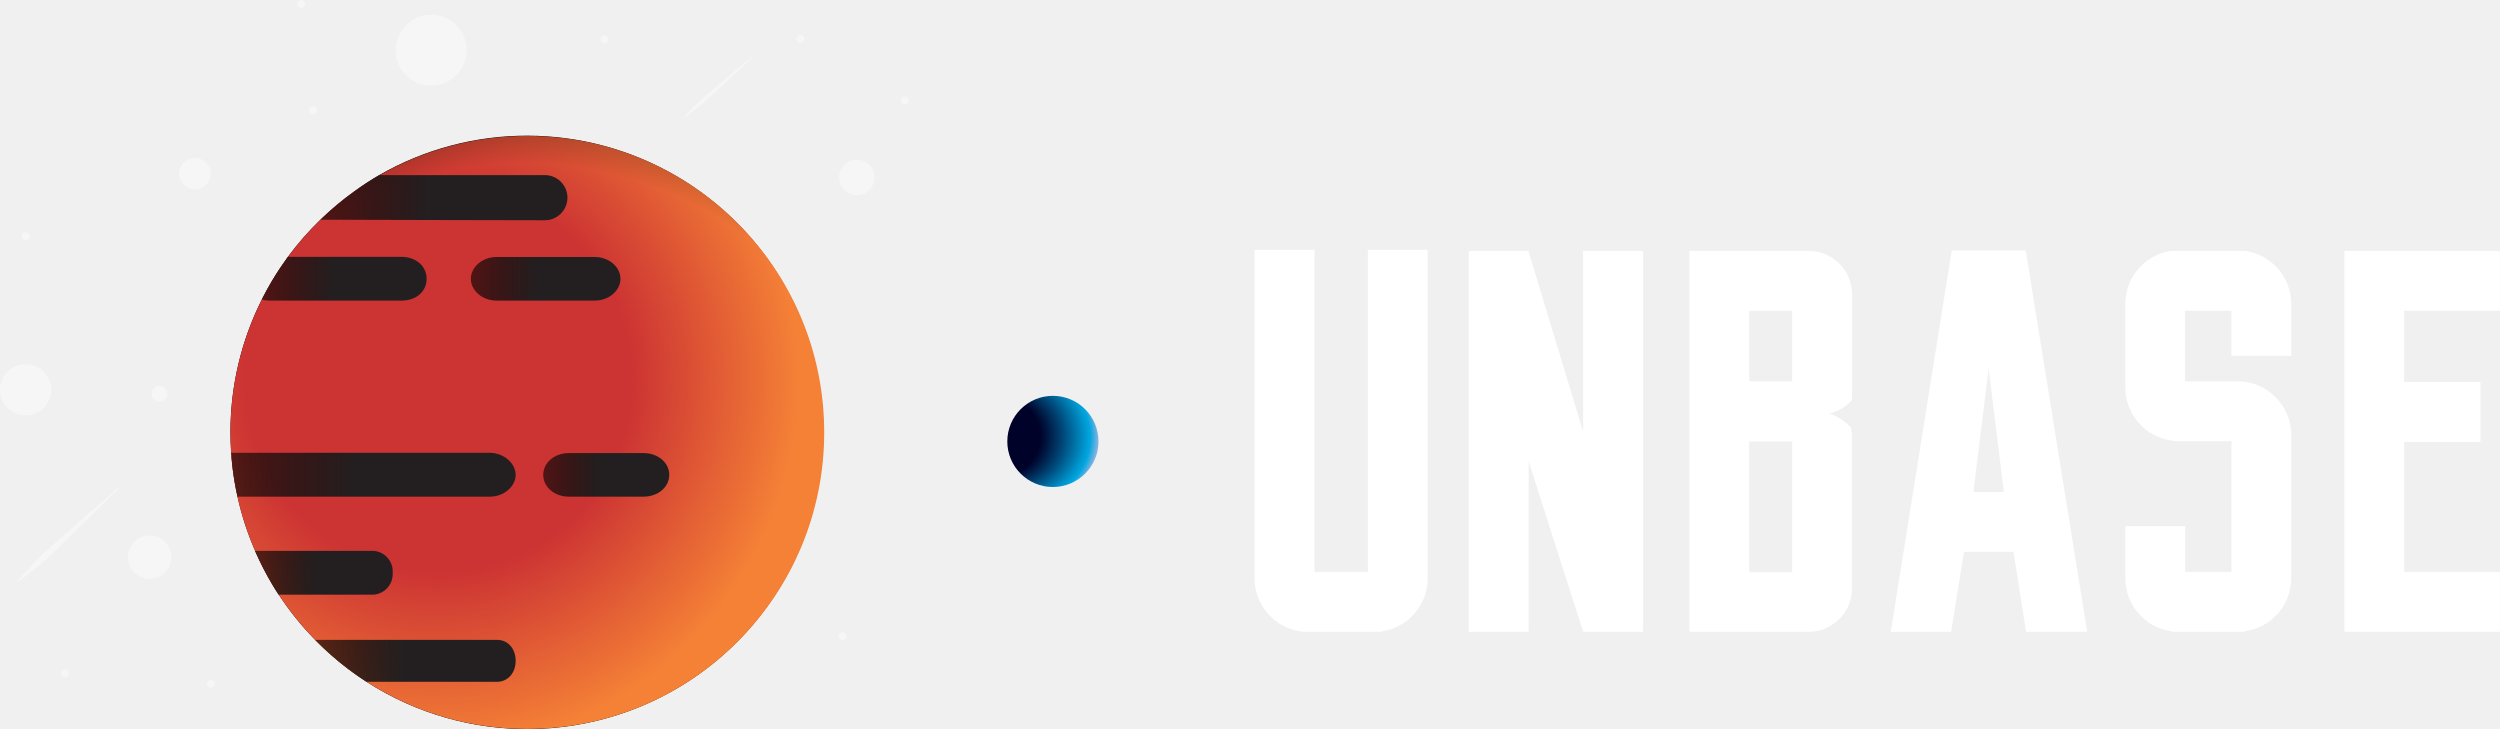
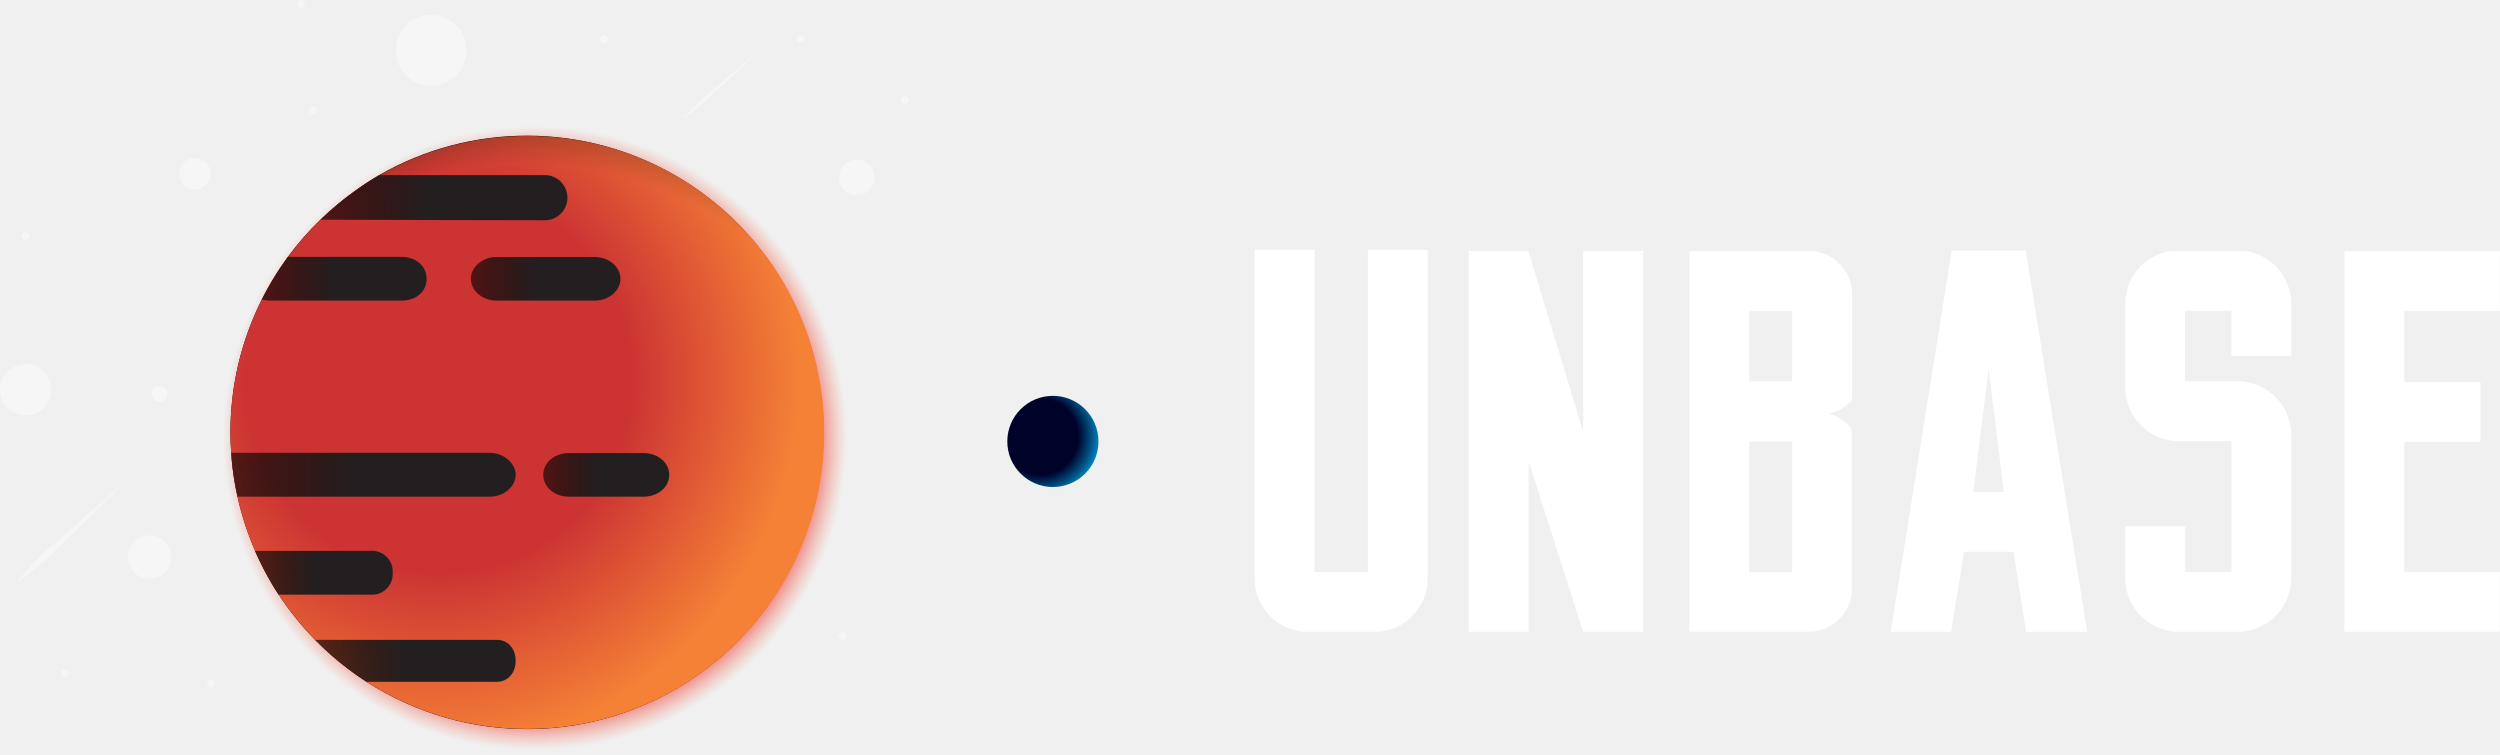
- <svg xmlns="http://www.w3.org/2000/svg" xmlns:xlink="http://www.w3.org/1999/xlink" viewBox="0 0 459.02 133.84">
+ <svg xmlns="http://www.w3.org/2000/svg" xmlns:xlink="http://www.w3.org/1999/xlink" viewBox="0 0 459.02 138.58">
  <defs>
-     <style>.cls-1{mix-blend-mode:multiply;fill:url(#radial-gradient);}.cls-2{mask:url(#mask);}.cls-3{fill:url(#radial-gradient-2);}.cls-13,.cls-4{fill:#fff;}.cls-5{fill:url(#linear-gradient);}.cls-6{fill:url(#linear-gradient-2);}.cls-7{fill:url(#linear-gradient-3);}.cls-8{fill:url(#linear-gradient-4);}.cls-9{fill:url(#linear-gradient-5);}.cls-10{fill:url(#linear-gradient-6);}.cls-11{fill:url(#linear-gradient-7);}.cls-12{stroke-miterlimit:10;fill:url(#radial-gradient-3);stroke:url(#radial-gradient-4);}.cls-13{opacity:0.41;}</style>
+     <style>.cls-1{mix-blend-mode:multiply;fill:url(#radial-gradient);}.cls-2{fill:url(#radial-gradient-2);}.cls-3{mask:url(#mask);}.cls-4{fill:url(#radial-gradient-3);}.cls-14,.cls-5{fill:#fff;}.cls-6{fill:url(#linear-gradient);}.cls-7{fill:url(#linear-gradient-2);}.cls-8{fill:url(#linear-gradient-3);}.cls-9{fill:url(#linear-gradient-4);}.cls-10{fill:url(#linear-gradient-5);}.cls-11{fill:url(#linear-gradient-6);}.cls-12{fill:url(#linear-gradient-7);}.cls-13{stroke-miterlimit:10;fill:url(#radial-gradient-4);stroke:url(#radial-gradient-5);}.cls-14{opacity:0.41;}</style>
    <radialGradient id="radial-gradient" cx="116.02" cy="72.13" fx="41.823" fy="126.268" r="91.85" gradientTransform="translate(-1.83 9.94) scale(1.02 1.02)" gradientUnits="userSpaceOnUse">
      <stop offset="0.73" stop-color="#fff" />
      <stop offset="0.89" stop-color="#231f20" />
    </radialGradient>
+     <radialGradient id="radial-gradient-2" cx="98.42" cy="79.41" r="57.28" gradientTransform="translate(-0.2 1.06)" gradientUnits="userSpaceOnUse">
+       <stop offset="0.86" stop-color="#ed1c24" />
+       <stop offset="1" stop-color="#f5876c" stop-opacity="0" />
+     </radialGradient>
    <mask id="mask" x="40.79" y="24.18" width="110.94" height="110.79" maskUnits="userSpaceOnUse">
      <ellipse class="cls-1" cx="96.26" cy="79.58" rx="55.47" ry="55.4" />
    </mask>
-     <radialGradient id="radial-gradient-2" cx="75.88" cy="69.65" fx="82.891" r="113.96" gradientTransform="translate(-0.2)" gradientUnits="userSpaceOnUse">
+     <radialGradient id="radial-gradient-3" cx="75.88" cy="69.65" fx="82.891" r="113.96" gradientTransform="translate(-0.2)" gradientUnits="userSpaceOnUse">
      <stop offset="0.31" stop-color="#c33" />
      <stop offset="0.6" stop-color="#f58136" />
    </radialGradient>
    <linearGradient id="linear-gradient" x1="48.07" y1="51.19" x2="78.33" y2="51.19" gradientUnits="userSpaceOnUse">
      <stop offset="0" stop-opacity="0.6" />
      <stop offset="0.44" stop-color="#231f20" />
    </linearGradient>
    <linearGradient id="linear-gradient-2" x1="46.85" y1="105.19" x2="72.1" y2="105.19" xlink:href="#linear-gradient" />
    <linearGradient id="linear-gradient-3" x1="42.45" y1="87.19" x2="94.68" y2="87.19" xlink:href="#linear-gradient" />
    <linearGradient id="linear-gradient-4" x1="57.87" y1="121.32" x2="94.68" y2="121.32" xlink:href="#linear-gradient" />
    <linearGradient id="linear-gradient-5" x1="99.74" y1="87.19" x2="122.87" y2="87.19" xlink:href="#linear-gradient" />
    <linearGradient id="linear-gradient-6" x1="86.45" y1="51.19" x2="113.92" y2="51.19" xlink:href="#linear-gradient" />
    <linearGradient id="linear-gradient-7" x1="58.85" y1="36.32" x2="104.19" y2="36.32" xlink:href="#linear-gradient" />
-     <radialGradient id="radial-gradient-3" cx="153.89" cy="-1214.66" fx="166.899" r="14.84" gradientTransform="translate(344.79 -1134.47) rotate(180)" gradientUnits="userSpaceOnUse">
+     <radialGradient id="radial-gradient-4" cx="153.89" cy="-1214.66" r="14.84" gradientTransform="translate(344.79 -1134.47) rotate(180)" gradientUnits="userSpaceOnUse">
      <stop offset="0.47" stop-color="#00022a" />
      <stop offset="0.52" stop-color="#001741" />
      <stop offset="0.63" stop-color="#004c7d" />
      <stop offset="0.79" stop-color="#00a2db" />
      <stop offset="0.8" stop-color="#00a5df" />
      <stop offset="0.85" stop-color="#7cb3e1" />
    </radialGradient>
-     <radialGradient id="radial-gradient-4" cx="151.46" cy="-1215.52" r="8.87" gradientTransform="translate(344.79 -1134.47) rotate(180)" gradientUnits="userSpaceOnUse">
+     <radialGradient id="radial-gradient-5" cx="151.46" cy="-1215.52" r="8.87" gradientTransform="translate(344.79 -1134.47) rotate(180)" gradientUnits="userSpaceOnUse">
      <stop offset="0" stop-color="#005e9b" />
      <stop offset="0" stop-color="#015f9c" stop-opacity="0" />
    </radialGradient>
  </defs>
  <g id="Layer_2" data-name="Layer 2">
    <g id="Layer_1-2" data-name="Layer 1">
      <g id="_Group_" data-name="&lt;Group&gt;">
+         <ellipse class="cls-2" cx="98.75" cy="79.41" rx="59.25" ry="59.17" />
        <path d="M151.19,79.4a54.41,54.41,0,0,1-93.32,38.09,53.86,53.86,0,0,1-6.68-8.3c-.41-.61-.79-1.23-1.17-1.86a54.91,54.91,0,0,1-3.09-6,1.56,1.56,0,0,1-.08-.19,53.39,53.39,0,0,1-3.25-10c-.1-.45-.19-.9-.28-1.35a51.1,51.1,0,0,1-.8-5.7c0-.32,0-.63-.07-1-.1-1.25-.14-2.51-.14-3.79A54.18,54.18,0,0,1,48.07,55l.33-.65a52.64,52.64,0,0,1,3-5.09c.47-.71,1-1.41,1.46-2.1a54.34,54.34,0,0,1,6-6.85,54.91,54.91,0,0,1,6.21-5.19,51.41,51.41,0,0,1,4.6-3A54.44,54.44,0,0,1,151.19,79.4Z" />
-         <g class="cls-2">
-           <ellipse class="cls-3" cx="96.82" cy="79.4" rx="54.51" ry="54.44" />
+         <g class="cls-3">
+           <ellipse class="cls-4" cx="96.82" cy="79.4" rx="54.51" ry="54.44" />
        </g>
        <g id="_Group_2" data-name="&lt;Group&gt;">
-           <path id="_Compound_Path_" data-name="&lt;Compound Path&gt;" class="cls-4" d="M262.13,45.87V106.1a9.43,9.43,0,0,1-2.4,6.49,9.29,9.29,0,0,1-5.89,3.3l-.2.1H238.85l-.2-.1a9.28,9.28,0,0,1-5.89-3.3,9.44,9.44,0,0,1-2.4-6.49V45.87h11V105h9.79V45.87Z" />
-           <path id="_Compound_Path_2" data-name="&lt;Compound Path&gt;" class="cls-4" d="M301.68,46.07V116h-11l-10-31.27V116h-11V46.07h11v.2l10,33V46.07h11Z" />
-           <path id="_Compound_Path_3" data-name="&lt;Compound Path&gt;" class="cls-4" d="M340.06,73.44a8.15,8.15,0,0,1-4.2,2.5,8.73,8.73,0,0,1,4,2.6c.07.33.12.65.15.95a8.74,8.74,0,0,1,0,.95V108.1a7.54,7.54,0,0,1-2.35,5.59,7.78,7.78,0,0,1-5.64,2.3H310.19V46.07h21.88a8,8,0,0,1,8,8Zm-11-16.38h-7.89V70h7.89Zm0,24h-7.89v24h7.89Z" />
-           <path id="_Compound_Path_4" data-name="&lt;Compound Path&gt;" class="cls-4" d="M358.24,116H347.16l11.19-70h13.59l11.29,70H372l-2.3-14.68h-9.09Zm6.89-48.35-2.8,22.68h5.59Z" />
-           <path id="_Compound_Path_5" data-name="&lt;Compound Path&gt;" class="cls-4" d="M418.29,49.36a9.92,9.92,0,0,1,2.4,6.49v9.49h-11V57.05H401.2V70h9.44a9.74,9.74,0,0,1,7.13,2.89A9.59,9.59,0,0,1,420.68,80v26.12a9.83,9.83,0,0,1-8.39,9.77l-.2.1H398.81l-.2-.1a9.84,9.84,0,0,1-8.39-9.79V96.61h11V105h8.49V81h-9.49a9.89,9.89,0,0,1-10-10V55.86a9.84,9.84,0,0,1,8.39-9.79h13.69A10,10,0,0,1,418.29,49.36Z" />
-           <path id="_Compound_Path_6" data-name="&lt;Compound Path&gt;" class="cls-4" d="M459,46.07v11H441.43V70.14h14v11h-14V105H459v11H430.45V46.07H459Z" />
+           <path id="_Compound_Path_" data-name="&lt;Compound Path&gt;" class="cls-5" d="M262.13,45.87V106.1a9.43,9.43,0,0,1-2.4,6.49,9.29,9.29,0,0,1-5.89,3.3l-.2.1H238.85l-.2-.1a9.28,9.28,0,0,1-5.89-3.3,9.44,9.44,0,0,1-2.4-6.49V45.87h11V105h9.79V45.87Z" />
+           <path id="_Compound_Path_2" data-name="&lt;Compound Path&gt;" class="cls-5" d="M301.68,46.07V116h-11l-10-31.27V116h-11V46.07h11v.2l10,33V46.07h11Z" />
+           <path id="_Compound_Path_3" data-name="&lt;Compound Path&gt;" class="cls-5" d="M340.06,73.44a8.15,8.15,0,0,1-4.2,2.5,8.73,8.73,0,0,1,4,2.6c.07.33.12.65.15.95a8.74,8.74,0,0,1,0,.95V108.1a7.54,7.54,0,0,1-2.35,5.59,7.78,7.78,0,0,1-5.64,2.3H310.19V46.07h21.88a8,8,0,0,1,8,8Zm-11-16.38h-7.89V70h7.89Zm0,24h-7.89v24h7.89Z" />
+           <path id="_Compound_Path_4" data-name="&lt;Compound Path&gt;" class="cls-5" d="M358.24,116H347.16l11.19-70h13.59l11.29,70H372l-2.3-14.68h-9.09Zm6.89-48.35-2.8,22.68h5.59Z" />
+           <path id="_Compound_Path_5" data-name="&lt;Compound Path&gt;" class="cls-5" d="M418.29,49.36a9.92,9.92,0,0,1,2.4,6.49v9.49h-11V57.05H401.2V70h9.44a9.74,9.74,0,0,1,7.13,2.89A9.59,9.59,0,0,1,420.68,80v26.12a9.83,9.83,0,0,1-8.39,9.77l-.2.1H398.81l-.2-.1a9.84,9.84,0,0,1-8.39-9.79V96.61h11V105h8.49V81h-9.49a9.89,9.89,0,0,1-10-10V55.86a9.84,9.84,0,0,1,8.39-9.79h13.69A10,10,0,0,1,418.29,49.36Z" />
+           <path id="_Compound_Path_6" data-name="&lt;Compound Path&gt;" class="cls-5" d="M459,46.07v11H441.43V70.14h14v11h-14V105H459v11H430.45V46.07H459Z" />
        </g>
        <g id="_Group_3" data-name="&lt;Group&gt;">
-           <path class="cls-5" d="M78.33,51.19c0,2.39-2,4-4.53,4H49.39A5.19,5.19,0,0,1,48.07,55l.33-.65a52.64,52.64,0,0,1,3-5.09c.47-.71,1-1.41,1.46-2.1H73.8C76.3,47.19,78.33,48.8,78.33,51.19Z" />
+           <path class="cls-6" d="M78.33,51.19c0,2.39-2,4-4.53,4H49.39A5.19,5.19,0,0,1,48.07,55l.33-.65a52.64,52.64,0,0,1,3-5.09c.47-.71,1-1.41,1.46-2.1H73.8C76.3,47.19,78.33,48.8,78.33,51.19Z" />
        </g>
        <g id="_Group_4" data-name="&lt;Group&gt;">
-           <path class="cls-6" d="M72.1,105.19a3.79,3.79,0,0,1-3.95,4h-17c-.41-.61-.79-1.23-1.17-1.86a54.91,54.91,0,0,1-3.09-6,1.56,1.56,0,0,1-.08-.19h21.3A3.79,3.79,0,0,1,72.1,105.19Z" />
+           <path class="cls-7" d="M72.1,105.19a3.79,3.79,0,0,1-3.95,4h-17c-.41-.61-.79-1.23-1.17-1.86a54.91,54.91,0,0,1-3.09-6,1.56,1.56,0,0,1-.08-.19h21.3A3.79,3.79,0,0,1,72.1,105.19Z" />
        </g>
        <g id="_Group_6" data-name="&lt;Group&gt;">
-           <path class="cls-7" d="M94.68,87.19c0,2.07-2.1,4-4.7,4H43.6c-.1-.45-.19-.9-.28-1.35a51.1,51.1,0,0,1-.8-5.7c0-.32,0-.63-.07-1H90C92.58,83.19,94.68,85.12,94.68,87.19Z" />
+           <path class="cls-8" d="M94.68,87.19c0,2.07-2.1,4-4.7,4H43.6c-.1-.45-.19-.9-.28-1.35a51.1,51.1,0,0,1-.8-5.7c0-.32,0-.63-.07-1H90C92.58,83.19,94.68,85.12,94.68,87.19Z" />
        </g>
        <g id="_Group_7" data-name="&lt;Group&gt;">
-           <path class="cls-8" d="M94.68,121.32c0,2.35-1.54,3.87-3.44,3.87H67.3a54.23,54.23,0,0,1-9.43-7.7c11.13,0,22.24,0,33.37,0C93.14,117.44,94.68,119,94.68,121.32Z" />
+           <path class="cls-9" d="M94.68,121.32c0,2.35-1.54,3.87-3.44,3.87H67.3a54.23,54.23,0,0,1-9.43-7.7c11.13,0,22.24,0,33.37,0C93.14,117.44,94.68,119,94.68,121.32Z" />
        </g>
        <g id="_Group_8" data-name="&lt;Group&gt;">
-           <path id="_Path_" data-name="&lt;Path&gt;" class="cls-9" d="M118.17,91.19H104.44c-2.6,0-4.7-1.73-4.7-4s2.1-4,4.7-4h13.74c2.6,0,4.7,1.73,4.7,4S120.77,91.19,118.17,91.19Z" />
+           <path id="_Path_" data-name="&lt;Path&gt;" class="cls-10" d="M118.17,91.19H104.44c-2.6,0-4.7-1.73-4.7-4s2.1-4,4.7-4h13.74c2.6,0,4.7,1.73,4.7,4S120.77,91.19,118.17,91.19Z" />
        </g>
        <g id="_Group_9" data-name="&lt;Group&gt;">
-           <path id="_Path_2" data-name="&lt;Path&gt;" class="cls-10" d="M109.22,55.19H91.15c-2.6,0-4.7-1.85-4.7-4s2.1-4,4.7-4h18.07c2.6,0,4.7,1.85,4.7,4S111.81,55.19,109.22,55.19Z" />
+           <path id="_Path_2" data-name="&lt;Path&gt;" class="cls-11" d="M109.22,55.19H91.15c-2.6,0-4.7-1.85-4.7-4s2.1-4,4.7-4h18.07c2.6,0,4.7,1.85,4.7,4S111.81,55.19,109.22,55.19Z" />
        </g>
        <g id="_Group_10" data-name="&lt;Group&gt;">
-           <path class="cls-11" d="M104.19,36.32a4.16,4.16,0,0,1-4.29,4.12c-13.69,0-27.37-.08-41.05-.1a54.91,54.91,0,0,1,6.21-5.19,51.41,51.41,0,0,1,4.6-3H99.9A4.16,4.16,0,0,1,104.19,36.32Z" />
+           <path class="cls-12" d="M104.19,36.32a4.16,4.16,0,0,1-4.29,4.12c-13.69,0-27.37-.08-41.05-.1a54.91,54.91,0,0,1,6.21-5.19,51.41,51.41,0,0,1,4.6-3H99.9A4.16,4.16,0,0,1,104.19,36.32Z" />
        </g>
-         <circle id="_Path_3" data-name="&lt;Path&gt;" class="cls-12" cx="193.32" cy="81.05" r="8.37" />
-         <circle id="_Path_4" data-name="&lt;Path&gt;" class="cls-13" cx="79.16" cy="9.22" r="6.51" />
-         <circle id="_Path_5" data-name="&lt;Path&gt;" class="cls-13" cx="27.47" cy="102.29" r="3.98" />
-         <circle id="_Path_6" data-name="&lt;Path&gt;" class="cls-13" cx="29.28" cy="72.29" r="1.45" />
-         <circle id="_Path_7" data-name="&lt;Path&gt;" class="cls-13" cx="38.72" cy="125.54" r="0.72" />
-         <circle id="_Path_8" data-name="&lt;Path&gt;" class="cls-13" cx="4.7" cy="43.37" r="0.72" />
-         <circle id="_Path_9" data-name="&lt;Path&gt;" class="cls-13" cx="154.7" cy="116.81" r="0.72" />
-         <circle id="_Path_10" data-name="&lt;Path&gt;" class="cls-13" cx="110.97" cy="7.23" r="0.72" />
-         <circle id="_Path_11" data-name="&lt;Path&gt;" class="cls-13" cx="146.96" cy="7.13" r="0.72" />
-         <circle id="_Path_12" data-name="&lt;Path&gt;" class="cls-13" cx="166.15" cy="18.43" r="0.72" />
-         <circle id="_Path_13" data-name="&lt;Path&gt;" class="cls-13" cx="11.93" cy="123.62" r="0.72" />
-         <circle id="_Path_14" data-name="&lt;Path&gt;" class="cls-13" cx="55.3" cy="0.72" r="0.72" />
-         <circle id="_Path_15" data-name="&lt;Path&gt;" class="cls-13" cx="57.47" cy="20.24" r="0.72" />
-         <circle id="_Path_16" data-name="&lt;Path&gt;" class="cls-13" cx="35.78" cy="31.88" r="2.89" />
-         <circle id="_Path_17" data-name="&lt;Path&gt;" class="cls-13" cx="157.32" cy="32.57" r="3.25" />
-         <circle id="_Path_18" data-name="&lt;Path&gt;" class="cls-13" cx="4.7" cy="71.57" r="4.7" />
-         <path id="_Path_19" data-name="&lt;Path&gt;" class="cls-13" d="M138.83,9.84l-2,1.9c-1.19,1.14-2.81,2.65-4.42,4.16L131.21,17c-.39.38-.78.74-1.17,1.09s-.77.67-1.14,1l-1,.85c-1.31,1-2.27,1.66-2.27,1.66l-.06-.05s.7-.85,1.87-2l1-.93c.34-.33.71-.67,1.1-1s.8-.69,1.22-1L132,15.5c1.7-1.43,3.39-2.87,4.67-3.93l2.14-1.77Z" />
-         <path id="_Path_20" data-name="&lt;Path&gt;" class="cls-13" d="M21.93,89.54l-2.83,2.81c-1.69,1.69-4,3.91-6.27,6.14l-1.69,1.67c-.55.55-1.11,1.1-1.65,1.61s-1.09,1-1.61,1.44-1,.87-1.49,1.25c-1.86,1.54-3.21,2.46-3.21,2.46l-.08-.07s1-1.25,2.65-3c.41-.43.87-.89,1.35-1.38s1-1,1.55-1.49,1.14-1,1.74-1.53l1.8-1.57c2.41-2.11,4.8-4.24,6.62-5.81l3-2.62Z" />
+         <circle id="_Path_3" data-name="&lt;Path&gt;" class="cls-13" cx="193.32" cy="81.05" r="8.37" />
+         <circle id="_Path_4" data-name="&lt;Path&gt;" class="cls-14" cx="79.16" cy="9.22" r="6.51" />
+         <circle id="_Path_5" data-name="&lt;Path&gt;" class="cls-14" cx="27.47" cy="102.29" r="3.98" />
+         <circle id="_Path_6" data-name="&lt;Path&gt;" class="cls-14" cx="29.28" cy="72.29" r="1.45" />
+         <circle id="_Path_7" data-name="&lt;Path&gt;" class="cls-14" cx="38.72" cy="125.54" r="0.72" />
+         <circle id="_Path_8" data-name="&lt;Path&gt;" class="cls-14" cx="4.7" cy="43.37" r="0.72" />
+         <circle id="_Path_9" data-name="&lt;Path&gt;" class="cls-14" cx="154.7" cy="116.81" r="0.72" />
+         <circle id="_Path_10" data-name="&lt;Path&gt;" class="cls-14" cx="110.97" cy="7.23" r="0.72" />
+         <circle id="_Path_11" data-name="&lt;Path&gt;" class="cls-14" cx="146.96" cy="7.13" r="0.72" />
+         <circle id="_Path_12" data-name="&lt;Path&gt;" class="cls-14" cx="166.15" cy="18.43" r="0.72" />
+         <circle id="_Path_13" data-name="&lt;Path&gt;" class="cls-14" cx="11.93" cy="123.62" r="0.72" />
+         <circle id="_Path_14" data-name="&lt;Path&gt;" class="cls-14" cx="55.3" cy="0.72" r="0.72" />
+         <circle id="_Path_15" data-name="&lt;Path&gt;" class="cls-14" cx="57.47" cy="20.24" r="0.72" />
+         <circle id="_Path_16" data-name="&lt;Path&gt;" class="cls-14" cx="35.78" cy="31.88" r="2.89" />
+         <circle id="_Path_17" data-name="&lt;Path&gt;" class="cls-14" cx="157.32" cy="32.57" r="3.25" />
+         <circle id="_Path_18" data-name="&lt;Path&gt;" class="cls-14" cx="4.7" cy="71.57" r="4.7" />
+         <path id="_Path_19" data-name="&lt;Path&gt;" class="cls-14" d="M138.83,9.84l-2,1.9c-1.19,1.14-2.81,2.65-4.42,4.16L131.21,17c-.39.38-.78.74-1.17,1.09s-.77.67-1.14,1l-1,.85c-1.31,1-2.27,1.66-2.27,1.66l-.06-.05s.7-.85,1.87-2l1-.93c.34-.33.71-.67,1.1-1s.8-.69,1.22-1L132,15.5c1.7-1.43,3.39-2.87,4.67-3.93l2.14-1.77Z" />
+         <path id="_Path_20" data-name="&lt;Path&gt;" class="cls-14" d="M21.93,89.54l-2.83,2.81c-1.69,1.69-4,3.91-6.27,6.14l-1.69,1.67c-.55.55-1.11,1.1-1.65,1.61s-1.09,1-1.61,1.44-1,.87-1.49,1.25c-1.86,1.54-3.21,2.46-3.21,2.46l-.08-.07s1-1.25,2.65-3c.41-.43.87-.89,1.35-1.38s1-1,1.55-1.49,1.14-1,1.74-1.53l1.8-1.57c2.41-2.11,4.8-4.24,6.62-5.81l3-2.62Z" />
      </g>
    </g>
  </g>
</svg>
